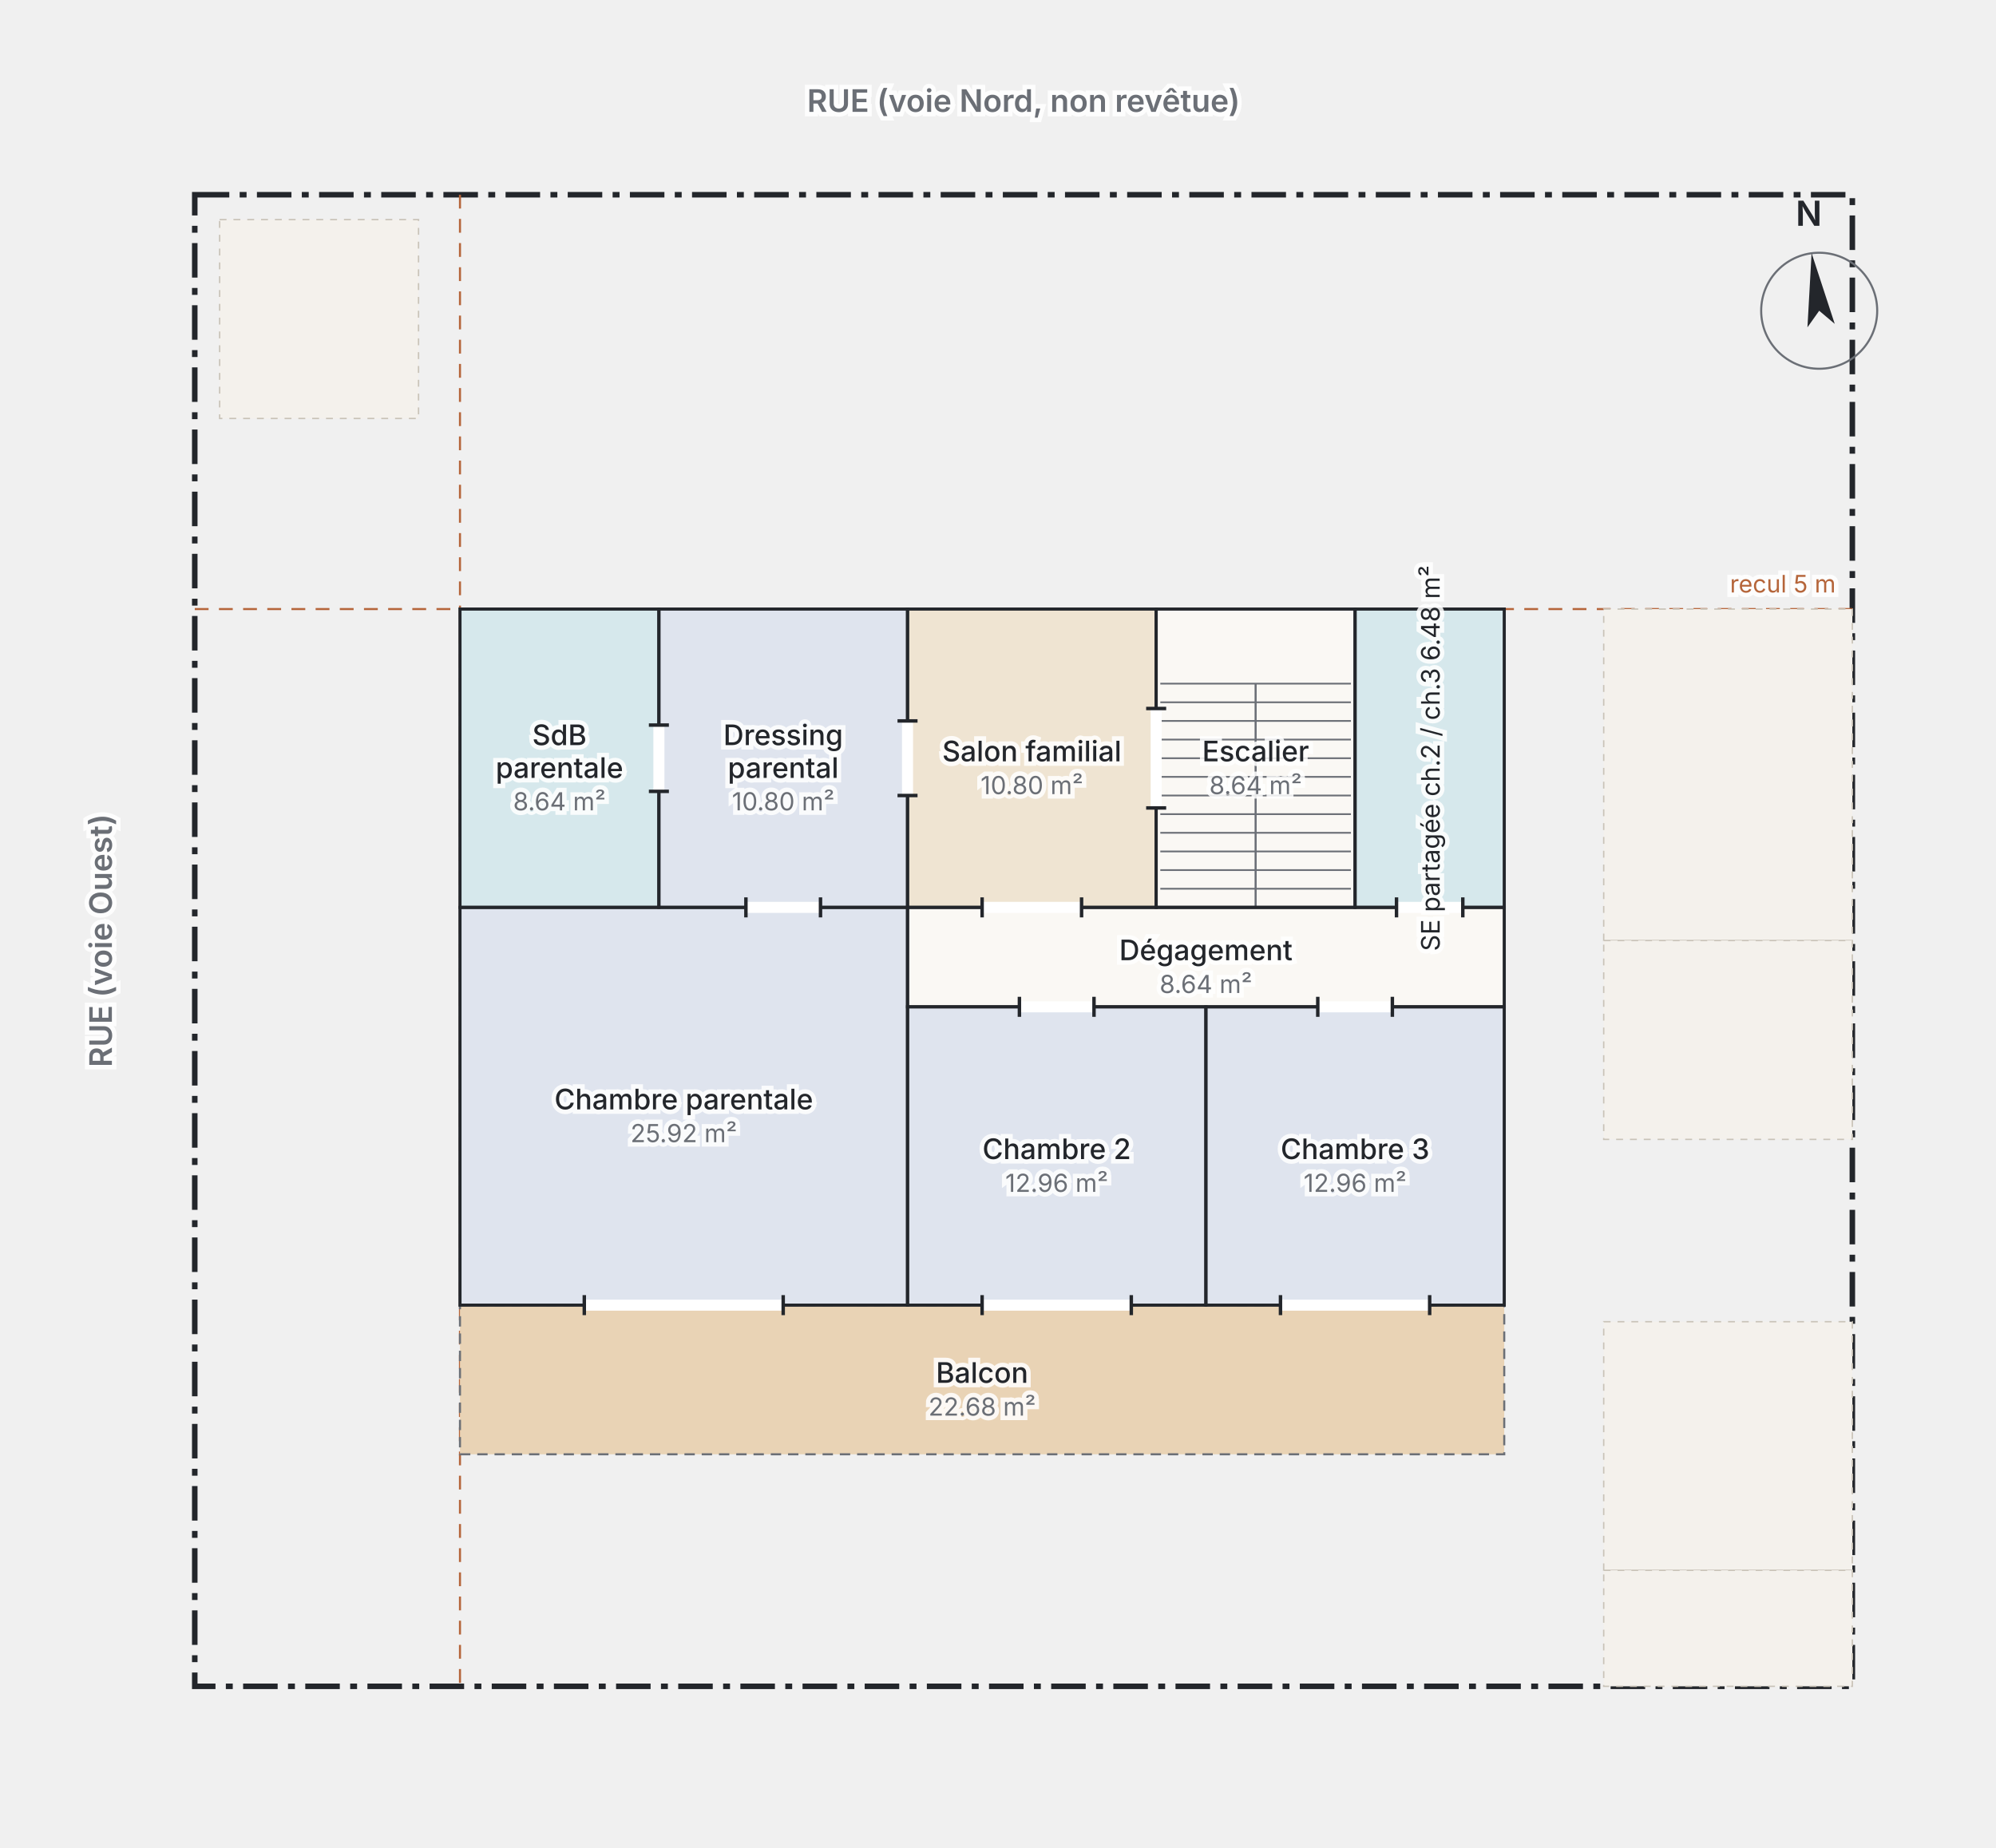
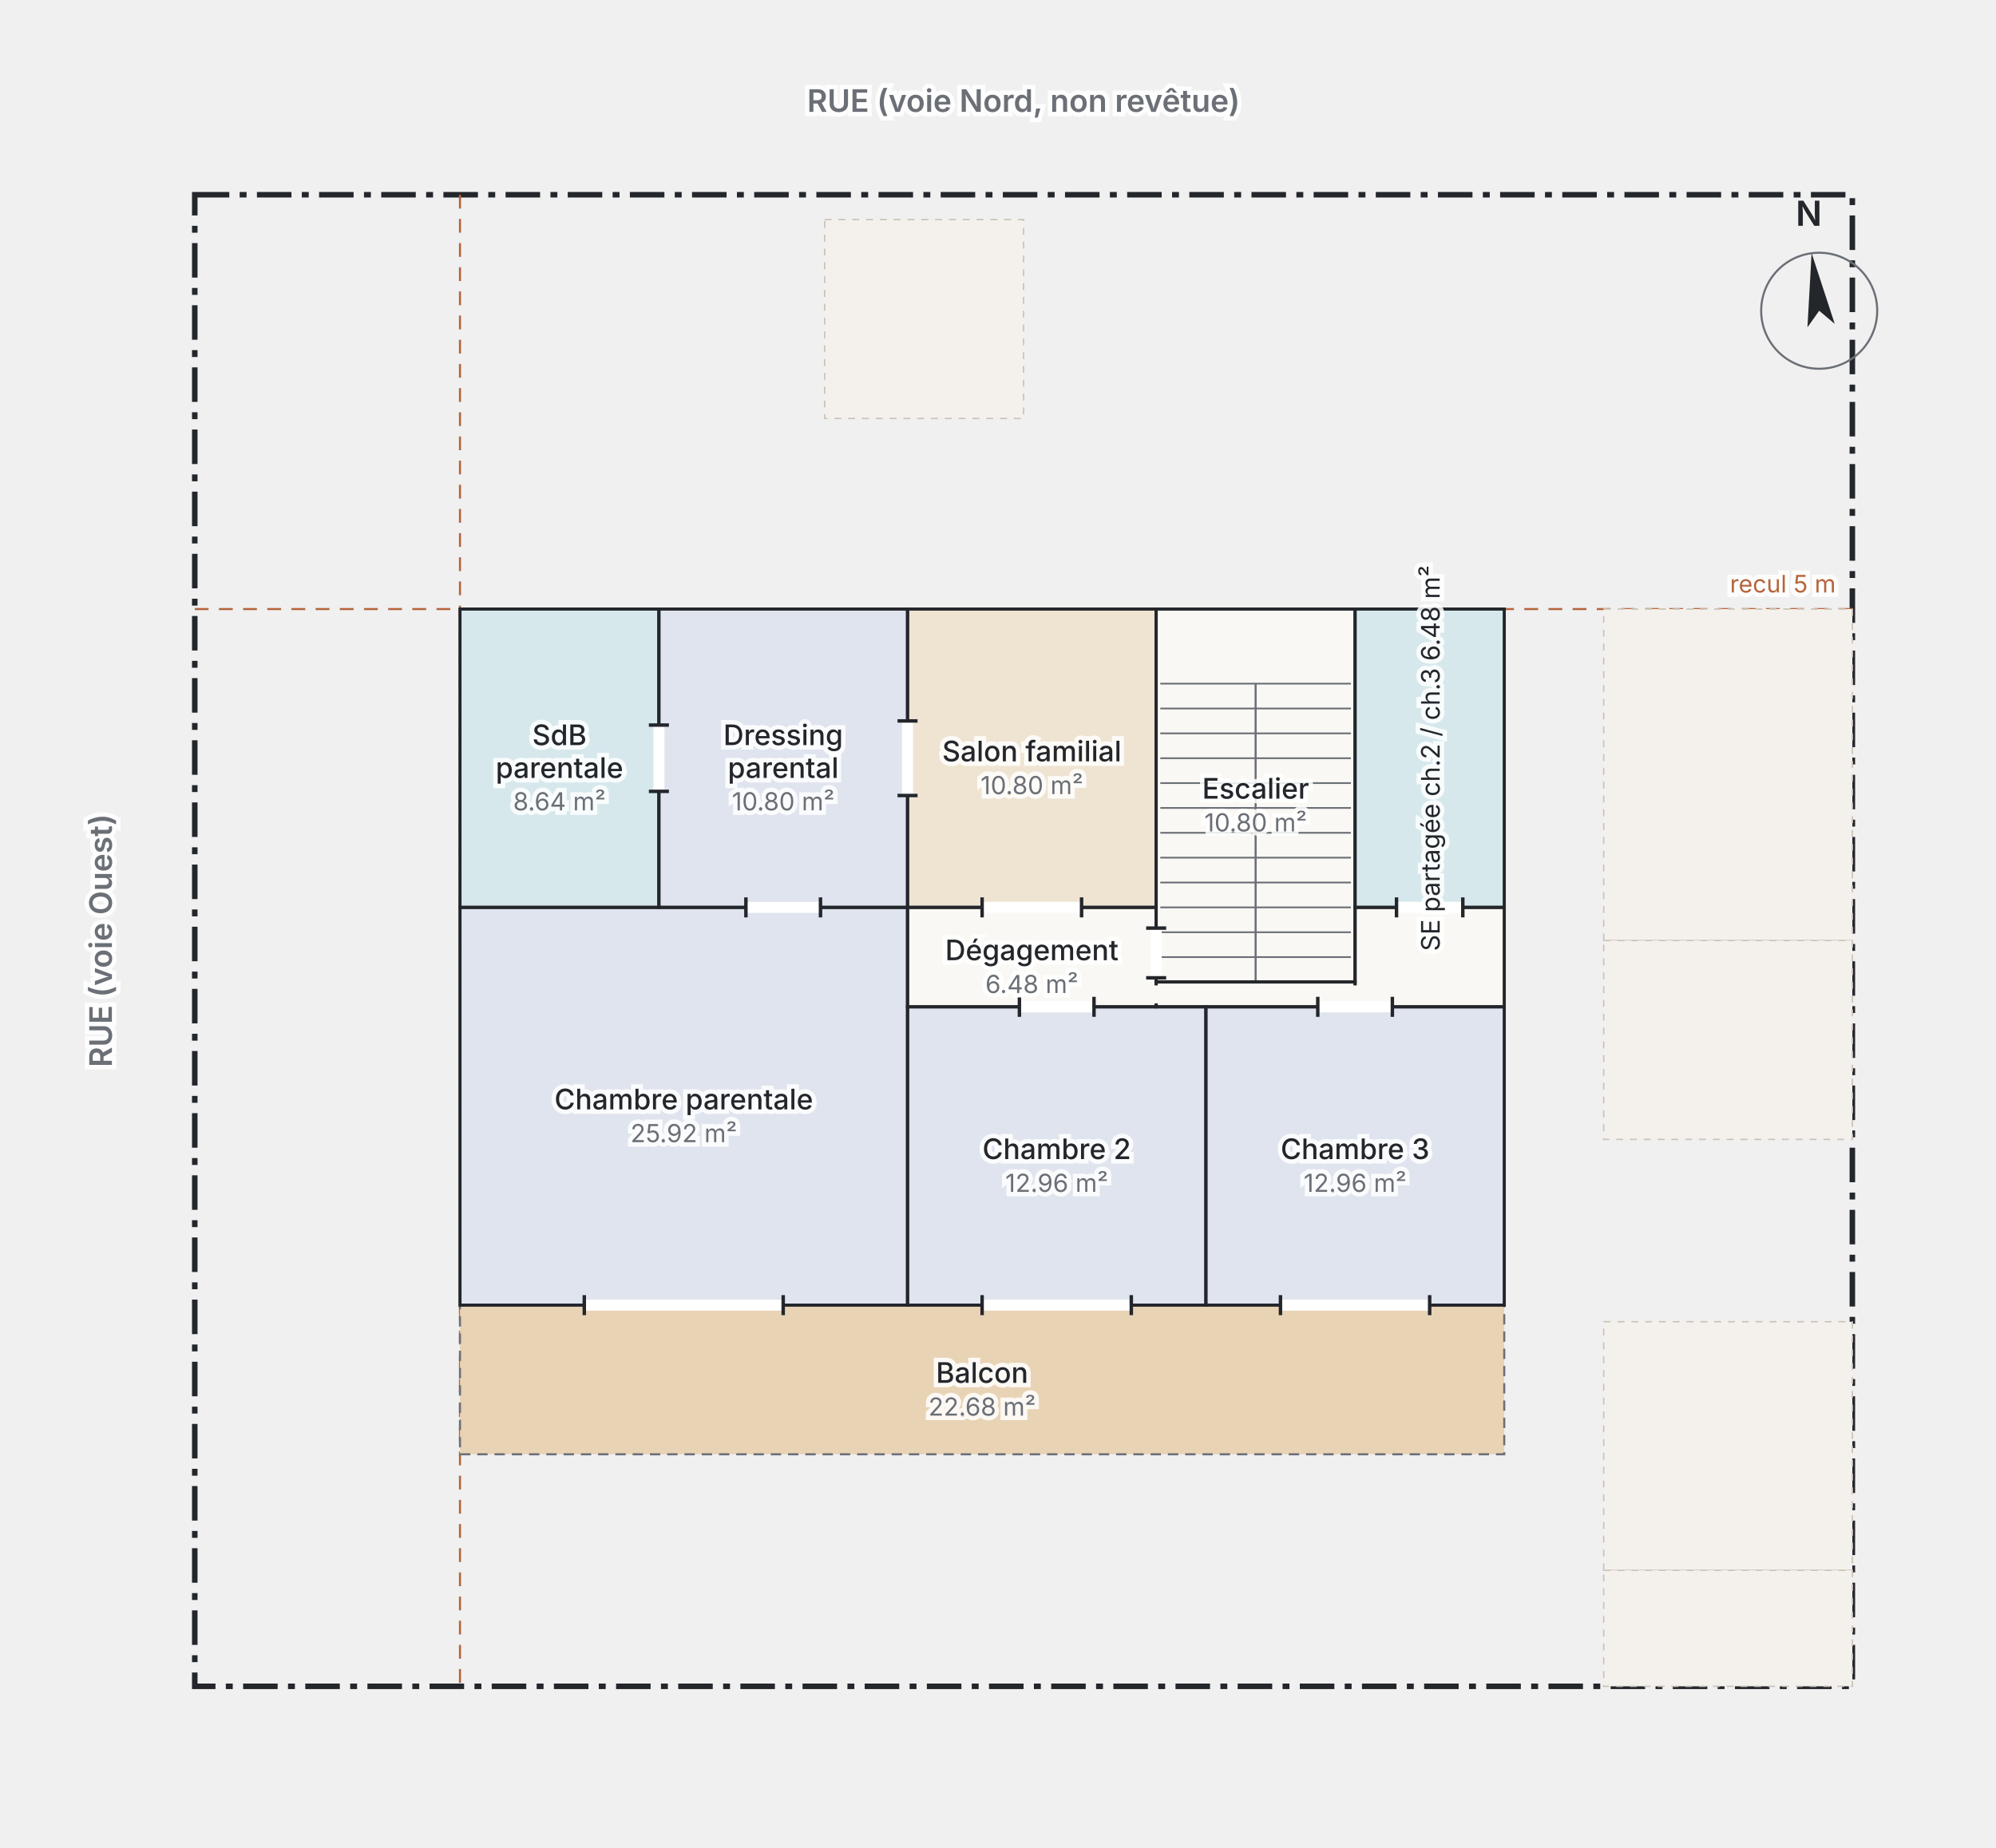
<svg xmlns="http://www.w3.org/2000/svg" viewBox="0 0 578 535" font-family="Inter, Liberation Sans, sans-serif" class="plan">
  <rect x="56.4" y="56.4" width="480.0" height="432.0" fill="none" stroke="#23262b" stroke-width="1.6" stroke-dasharray="10 3 2 3" />
  <text x="296.4" y="32.4" font-size="9" fill="#6b6f76" text-anchor="middle" font-weight="600" paint-order="stroke" stroke="#ffffff" stroke-opacity="0.85" stroke-width="2.6">RUE (voie Nord, non revêtue)</text>
  <text x="32.4" y="272.4" font-size="9" fill="#6b6f76" text-anchor="middle" font-weight="600" transform="rotate(-90 32.4 272.4)" paint-order="stroke" stroke="#ffffff" stroke-opacity="0.85" stroke-width="2.6">RUE (voie Ouest)</text>
  <line x1="56.4" y1="176.4" x2="536.4" y2="176.4" stroke="#b5653a" stroke-width="0.6" stroke-dasharray="4 3" />
  <text x="531.6" y="171.6" font-size="7" fill="#b5653a" text-anchor="end" font-weight="400" paint-order="stroke" stroke="#ffffff" stroke-opacity="0.85" stroke-width="2.6">recul 5 m</text>
  <line x1="133.2" y1="56.4" x2="133.2" y2="488.4" stroke="#b5653a" stroke-width="0.6" stroke-dasharray="4 3" />
  <rect x="133.2" y="176.4" width="129.6" height="201.6" fill="#f4f1ec" stroke="#c9c3b8" stroke-width="0.4" stroke-dasharray="2 2" />
  <rect x="262.8" y="176.4" width="33.6" height="48.0" fill="#f4f1ec" stroke="#c9c3b8" stroke-width="0.4" stroke-dasharray="2 2" />
  <rect x="262.8" y="224.4" width="72.0" height="38.4" fill="#f4f1ec" stroke="#c9c3b8" stroke-width="0.4" stroke-dasharray="2 2" />
  <rect x="296.4" y="176.4" width="38.4" height="48.0" fill="#f4f1ec" stroke="#c9c3b8" stroke-width="0.4" stroke-dasharray="2 2" />
  <rect x="262.8" y="262.8" width="72.0" height="115.2" fill="#f4f1ec" stroke="#c9c3b8" stroke-width="0.4" stroke-dasharray="2 2" />
-   <rect x="334.8" y="176.4" width="57.6" height="86.4" fill="#f4f1ec" stroke="#c9c3b8" stroke-width="0.4" stroke-dasharray="2 2" />
-   <rect x="63.6" y="63.6" width="57.6" height="57.6" fill="#f4f1ec" stroke="#c9c3b8" stroke-width="0.4" stroke-dasharray="2 2" />
-   <rect x="334.8" y="262.8" width="100.8" height="115.2" fill="#f4f1ec" stroke="#c9c3b8" stroke-width="0.4" stroke-dasharray="2 2" />
+   <rect x="334.8" y="176.4" width="57.6" height="108.0" fill="#f4f1ec" stroke="#c9c3b8" stroke-width="0.4" stroke-dasharray="2 2" />
+   <rect x="238.8" y="63.6" width="57.6" height="57.6" fill="#f4f1ec" stroke="#c9c3b8" stroke-width="0.4" stroke-dasharray="2 2" />
+   <rect x="334.8" y="284.4" width="57.6" height="93.6" fill="#f4f1ec" stroke="#c9c3b8" stroke-width="0.4" stroke-dasharray="2 2" />
+   <rect x="392.4" y="262.8" width="43.2" height="115.2" fill="#f4f1ec" stroke="#c9c3b8" stroke-width="0.4" stroke-dasharray="2 2" />
  <rect x="392.4" y="176.4" width="43.2" height="86.4" fill="#f4f1ec" stroke="#c9c3b8" stroke-width="0.4" stroke-dasharray="2 2" />
  <rect x="464.4" y="176.4" width="72.0" height="96.0" fill="#f4f1ec" stroke="#c9c3b8" stroke-width="0.4" stroke-dasharray="2 2" />
  <rect x="464.4" y="272.4" width="72.0" height="57.6" fill="#f4f1ec" stroke="#c9c3b8" stroke-width="0.4" stroke-dasharray="2 2" />
  <rect x="464.4" y="382.8" width="72.0" height="72.0" fill="#f4f1ec" stroke="#c9c3b8" stroke-width="0.4" stroke-dasharray="2 2" />
  <rect x="464.4" y="454.8" width="72.0" height="33.6" fill="#f4f1ec" stroke="#c9c3b8" stroke-width="0.4" stroke-dasharray="2 2" />
-   <rect x="334.8" y="176.4" width="57.6" height="86.4" fill="#faf8f4" stroke="#c9c3b8" stroke-width="0.6" />
+   <rect x="334.8" y="176.4" width="57.6" height="108.0" fill="#faf8f4" stroke="#c9c3b8" stroke-width="0.6" />
  <line x1="336.0" y1="198.0" x2="391.2" y2="198.0" stroke="#6b6f76" stroke-width="0.5" />
-   <line x1="336.0" y1="203.4" x2="391.2" y2="203.4" stroke="#6b6f76" stroke-width="0.5" />
-   <line x1="336.0" y1="208.8" x2="391.2" y2="208.8" stroke="#6b6f76" stroke-width="0.5" />
-   <line x1="336.0" y1="214.2" x2="391.2" y2="214.2" stroke="#6b6f76" stroke-width="0.5" />
+   <line x1="336.0" y1="205.2" x2="391.2" y2="205.2" stroke="#6b6f76" stroke-width="0.5" />
+   <line x1="336.0" y1="212.4" x2="391.2" y2="212.4" stroke="#6b6f76" stroke-width="0.5" />
  <line x1="336.0" y1="219.6" x2="391.2" y2="219.6" stroke="#6b6f76" stroke-width="0.5" />
-   <line x1="336.0" y1="225.0" x2="391.2" y2="225.0" stroke="#6b6f76" stroke-width="0.5" />
-   <line x1="336.0" y1="230.4" x2="391.2" y2="230.4" stroke="#6b6f76" stroke-width="0.5" />
-   <line x1="336.0" y1="235.8" x2="391.2" y2="235.8" stroke="#6b6f76" stroke-width="0.5" />
+   <line x1="336.0" y1="226.8" x2="391.2" y2="226.8" stroke="#6b6f76" stroke-width="0.5" />
+   <line x1="336.0" y1="234.0" x2="391.2" y2="234.0" stroke="#6b6f76" stroke-width="0.5" />
  <line x1="336.0" y1="241.2" x2="391.2" y2="241.2" stroke="#6b6f76" stroke-width="0.5" />
-   <line x1="336.0" y1="246.6" x2="391.2" y2="246.6" stroke="#6b6f76" stroke-width="0.5" />
-   <line x1="336.0" y1="252.0" x2="391.2" y2="252.0" stroke="#6b6f76" stroke-width="0.5" />
-   <line x1="336.0" y1="257.4" x2="391.2" y2="257.4" stroke="#6b6f76" stroke-width="0.5" />
+   <line x1="336.0" y1="248.4" x2="391.2" y2="248.4" stroke="#6b6f76" stroke-width="0.5" />
+   <line x1="336.0" y1="255.6" x2="391.2" y2="255.6" stroke="#6b6f76" stroke-width="0.5" />
  <line x1="336.0" y1="262.8" x2="391.2" y2="262.8" stroke="#6b6f76" stroke-width="0.5" />
-   <line x1="363.6" y1="198.0" x2="363.6" y2="262.8" stroke="#6b6f76" stroke-width="0.6" />
+   <line x1="336.0" y1="270.0" x2="391.2" y2="270.0" stroke="#6b6f76" stroke-width="0.5" />
+   <line x1="336.0" y1="277.2" x2="391.2" y2="277.2" stroke="#6b6f76" stroke-width="0.5" />
+   <line x1="336.0" y1="284.4" x2="391.2" y2="284.4" stroke="#6b6f76" stroke-width="0.5" />
+   <line x1="363.6" y1="198.0" x2="363.6" y2="284.4" stroke="#6b6f76" stroke-width="0.6" />
  <rect x="262.8" y="176.4" width="72.0" height="86.4" fill="#efe4d2" stroke="#c9c3b8" stroke-width="0.6" />
  <rect x="190.8" y="176.4" width="72.0" height="86.4" fill="#dfe4ee" stroke="#c9c3b8" stroke-width="0.6" />
  <rect x="133.2" y="176.4" width="57.6" height="86.4" fill="#d6e8ec" stroke="#c9c3b8" stroke-width="0.6" />
  <rect x="133.2" y="262.8" width="129.6" height="115.2" fill="#dfe4ee" stroke="#c9c3b8" stroke-width="0.6" />
-   <rect x="262.8" y="262.8" width="172.8" height="28.8" fill="#faf8f4" stroke="#c9c3b8" stroke-width="0.6" />
+   <rect x="262.8" y="262.8" width="72.0" height="28.8" fill="#faf8f4" stroke="#c9c3b8" stroke-width="0.6" />
+   <rect x="392.4" y="262.8" width="43.2" height="28.8" fill="#faf8f4" stroke="#c9c3b8" stroke-width="0.6" />
+   <rect x="334.8" y="284.4" width="57.6" height="7.2" fill="#faf8f4" stroke="#c9c3b8" stroke-width="0.6" />
  <rect x="262.8" y="291.6" width="86.4" height="86.4" fill="#dfe4ee" stroke="#c9c3b8" stroke-width="0.6" />
  <rect x="349.2" y="291.6" width="86.4" height="86.4" fill="#dfe4ee" stroke="#c9c3b8" stroke-width="0.6" />
  <rect x="392.4" y="176.4" width="43.2" height="86.4" fill="#d6e8ec" stroke="#c9c3b8" stroke-width="0.6" />
  <rect x="133.2" y="378.0" width="302.4" height="43.2" fill="#e9d3b5" stroke="#6b6f76" stroke-width="0.6" stroke-dasharray="3 2" />
-   <rect x="334.8" y="176.4" width="57.6" height="86.4" fill="none" stroke="#23262b" stroke-width="0.9" />
+   <rect x="334.8" y="176.4" width="57.6" height="108.0" fill="none" stroke="#23262b" stroke-width="0.9" />
  <rect x="262.8" y="176.4" width="72.0" height="86.4" fill="none" stroke="#23262b" stroke-width="0.9" />
  <rect x="190.8" y="176.4" width="72.0" height="86.4" fill="none" stroke="#23262b" stroke-width="0.9" />
  <rect x="133.2" y="176.4" width="57.6" height="86.4" fill="none" stroke="#23262b" stroke-width="0.9" />
  <rect x="133.2" y="262.8" width="129.6" height="115.2" fill="none" stroke="#23262b" stroke-width="0.9" />
-   <rect x="262.8" y="262.8" width="172.8" height="28.8" fill="none" stroke="#23262b" stroke-width="0.9" />
+   <rect x="262.8" y="262.8" width="72.0" height="28.8" fill="none" stroke="#23262b" stroke-width="0.9" />
+   <rect x="392.4" y="262.8" width="43.2" height="28.8" fill="none" stroke="#23262b" stroke-width="0.9" />
+   <rect x="334.8" y="284.4" width="57.6" height="7.2" fill="none" stroke="#23262b" stroke-width="0.9" />
  <rect x="262.8" y="291.6" width="86.4" height="86.4" fill="none" stroke="#23262b" stroke-width="0.9" />
  <rect x="349.2" y="291.6" width="86.4" height="86.4" fill="none" stroke="#23262b" stroke-width="0.9" />
  <rect x="392.4" y="176.4" width="43.2" height="86.4" fill="none" stroke="#23262b" stroke-width="0.9" />
-   <line x1="334.8" y1="205.2" x2="334.8" y2="234.0" stroke="#ffffff" stroke-width="3.2" />
-   <line x1="331.9" y1="205.2" x2="337.7" y2="205.2" stroke="#23262b" stroke-width="1.0" />
-   <line x1="331.9" y1="234.0" x2="337.7" y2="234.0" stroke="#23262b" stroke-width="1.0" />
+   <line x1="334.8" y1="285.4" x2="334.8" y2="290.6" stroke="#faf8f4" stroke-width="2.2" />
+   <line x1="392.4" y1="285.4" x2="392.4" y2="290.6" stroke="#faf8f4" stroke-width="2.2" />
+   <line x1="334.8" y1="268.8" x2="334.8" y2="283.2" stroke="#ffffff" stroke-width="3.2" />
+   <line x1="331.9" y1="268.8" x2="337.7" y2="268.8" stroke="#23262b" stroke-width="1.0" />
+   <line x1="331.9" y1="283.2" x2="337.7" y2="283.2" stroke="#23262b" stroke-width="1.0" />
  <line x1="262.8" y1="208.8" x2="262.8" y2="230.4" stroke="#ffffff" stroke-width="3.2" />
  <line x1="259.9" y1="208.8" x2="265.7" y2="208.8" stroke="#23262b" stroke-width="1.0" />
  <line x1="259.9" y1="230.4" x2="265.7" y2="230.4" stroke="#23262b" stroke-width="1.0" />
  <line x1="190.8" y1="210.0" x2="190.8" y2="229.2" stroke="#ffffff" stroke-width="3.2" />
  <line x1="187.9" y1="210.0" x2="193.7" y2="210.0" stroke="#23262b" stroke-width="1.0" />
  <line x1="187.9" y1="229.2" x2="193.7" y2="229.2" stroke="#23262b" stroke-width="1.0" />
  <line x1="216.0" y1="262.8" x2="237.6" y2="262.8" stroke="#ffffff" stroke-width="3.2" />
  <line x1="216.0" y1="259.9" x2="216.0" y2="265.7" stroke="#23262b" stroke-width="1.0" />
  <line x1="237.6" y1="259.9" x2="237.6" y2="265.7" stroke="#23262b" stroke-width="1.0" />
  <line x1="284.4" y1="262.8" x2="313.2" y2="262.8" stroke="#ffffff" stroke-width="3.2" />
  <line x1="284.4" y1="259.9" x2="284.4" y2="265.7" stroke="#23262b" stroke-width="1.0" />
  <line x1="313.2" y1="259.9" x2="313.2" y2="265.7" stroke="#23262b" stroke-width="1.0" />
  <line x1="169.2" y1="378.0" x2="226.8" y2="378.0" stroke="#ffffff" stroke-width="3.2" />
  <line x1="169.2" y1="375.1" x2="169.2" y2="380.9" stroke="#23262b" stroke-width="1.0" />
  <line x1="226.8" y1="375.1" x2="226.8" y2="380.9" stroke="#23262b" stroke-width="1.0" />
  <line x1="295.2" y1="291.6" x2="316.8" y2="291.6" stroke="#ffffff" stroke-width="3.2" />
  <line x1="295.2" y1="288.7" x2="295.2" y2="294.5" stroke="#23262b" stroke-width="1.0" />
  <line x1="316.8" y1="288.7" x2="316.8" y2="294.5" stroke="#23262b" stroke-width="1.0" />
  <line x1="284.4" y1="378.0" x2="327.6" y2="378.0" stroke="#ffffff" stroke-width="3.2" />
  <line x1="284.4" y1="375.1" x2="284.4" y2="380.9" stroke="#23262b" stroke-width="1.0" />
  <line x1="327.6" y1="375.1" x2="327.6" y2="380.9" stroke="#23262b" stroke-width="1.0" />
  <line x1="381.6" y1="291.6" x2="403.2" y2="291.6" stroke="#ffffff" stroke-width="3.2" />
  <line x1="381.6" y1="288.7" x2="381.6" y2="294.5" stroke="#23262b" stroke-width="1.0" />
  <line x1="403.2" y1="288.7" x2="403.2" y2="294.5" stroke="#23262b" stroke-width="1.0" />
  <line x1="370.8" y1="378.0" x2="414.0" y2="378.0" stroke="#ffffff" stroke-width="3.2" />
  <line x1="370.8" y1="375.1" x2="370.8" y2="380.9" stroke="#23262b" stroke-width="1.0" />
  <line x1="414.0" y1="375.1" x2="414.0" y2="380.9" stroke="#23262b" stroke-width="1.0" />
  <line x1="404.4" y1="262.8" x2="423.6" y2="262.8" stroke="#ffffff" stroke-width="3.2" />
  <line x1="404.4" y1="259.9" x2="404.4" y2="265.7" stroke="#23262b" stroke-width="1.0" />
  <line x1="423.6" y1="259.9" x2="423.6" y2="265.7" stroke="#23262b" stroke-width="1.0" />
-   <text x="363.6" y="220.5" font-size="8.2" fill="#23262b" text-anchor="middle" font-weight="500" paint-order="stroke" stroke="#ffffff" stroke-opacity="0.85" stroke-width="2.6">Escalier</text>
-   <text x="363.6" y="230.0" font-size="7.2" fill="#6b6f76" text-anchor="middle" font-weight="400" paint-order="stroke" stroke="#ffffff" stroke-opacity="0.85" stroke-width="2.6">8.64 m²</text>
+   <text x="363.6" y="231.3" font-size="8.2" fill="#23262b" text-anchor="middle" font-weight="500" paint-order="stroke" stroke="#ffffff" stroke-opacity="0.85" stroke-width="2.6">Escalier</text>
+   <text x="363.6" y="240.8" font-size="7.2" fill="#6b6f76" text-anchor="middle" font-weight="400" paint-order="stroke" stroke="#ffffff" stroke-opacity="0.85" stroke-width="2.6">10.80 m²</text>
  <text x="298.8" y="220.5" font-size="8.2" fill="#23262b" text-anchor="middle" font-weight="500" paint-order="stroke" stroke="#ffffff" stroke-opacity="0.85" stroke-width="2.6">Salon familial</text>
  <text x="298.8" y="230.0" font-size="7.2" fill="#6b6f76" text-anchor="middle" font-weight="400" paint-order="stroke" stroke="#ffffff" stroke-opacity="0.85" stroke-width="2.6">10.80 m²</text>
  <text x="226.8" y="215.8" font-size="8.2" fill="#23262b" text-anchor="middle" font-weight="500" paint-order="stroke" stroke="#ffffff" stroke-opacity="0.85" stroke-width="2.6">Dressing</text>
  <text x="226.8" y="225.3" font-size="8.2" fill="#23262b" text-anchor="middle" font-weight="500" paint-order="stroke" stroke="#ffffff" stroke-opacity="0.85" stroke-width="2.6">parental</text>
  <text x="226.8" y="234.7" font-size="7.2" fill="#6b6f76" text-anchor="middle" font-weight="400" paint-order="stroke" stroke="#ffffff" stroke-opacity="0.85" stroke-width="2.6">10.80 m²</text>
  <text x="162.0" y="215.8" font-size="8.2" fill="#23262b" text-anchor="middle" font-weight="500" paint-order="stroke" stroke="#ffffff" stroke-opacity="0.85" stroke-width="2.6">SdB</text>
  <text x="162.0" y="225.3" font-size="8.2" fill="#23262b" text-anchor="middle" font-weight="500" paint-order="stroke" stroke="#ffffff" stroke-opacity="0.85" stroke-width="2.6">parentale</text>
  <text x="162.0" y="234.7" font-size="7.2" fill="#6b6f76" text-anchor="middle" font-weight="400" paint-order="stroke" stroke="#ffffff" stroke-opacity="0.85" stroke-width="2.6">8.64 m²</text>
  <text x="198.0" y="321.3" font-size="8.2" fill="#23262b" text-anchor="middle" font-weight="500" paint-order="stroke" stroke="#ffffff" stroke-opacity="0.85" stroke-width="2.6">Chambre parentale</text>
  <text x="198.0" y="330.8" font-size="7.2" fill="#6b6f76" text-anchor="middle" font-weight="400" paint-order="stroke" stroke="#ffffff" stroke-opacity="0.85" stroke-width="2.6">25.92 m²</text>
-   <text x="349.2" y="278.1" font-size="8.2" fill="#23262b" text-anchor="middle" font-weight="500" paint-order="stroke" stroke="#ffffff" stroke-opacity="0.85" stroke-width="2.6">Dégagement</text>
-   <text x="349.2" y="287.6" font-size="7.2" fill="#6b6f76" text-anchor="middle" font-weight="400" paint-order="stroke" stroke="#ffffff" stroke-opacity="0.85" stroke-width="2.6">8.64 m²</text>
+   <text x="298.8" y="278.1" font-size="8.2" fill="#23262b" text-anchor="middle" font-weight="500" paint-order="stroke" stroke="#ffffff" stroke-opacity="0.85" stroke-width="2.6">Dégagement</text>
+   <text x="298.8" y="287.6" font-size="7.2" fill="#6b6f76" text-anchor="middle" font-weight="400" paint-order="stroke" stroke="#ffffff" stroke-opacity="0.85" stroke-width="2.6">6.48 m²</text>
  <text x="306.0" y="335.7" font-size="8.2" fill="#23262b" text-anchor="middle" font-weight="500" paint-order="stroke" stroke="#ffffff" stroke-opacity="0.85" stroke-width="2.6">Chambre 2</text>
  <text x="306.0" y="345.2" font-size="7.2" fill="#6b6f76" text-anchor="middle" font-weight="400" paint-order="stroke" stroke="#ffffff" stroke-opacity="0.85" stroke-width="2.6">12.96 m²</text>
  <text x="392.4" y="335.7" font-size="8.2" fill="#23262b" text-anchor="middle" font-weight="500" paint-order="stroke" stroke="#ffffff" stroke-opacity="0.85" stroke-width="2.6">Chambre 3</text>
  <text x="392.4" y="345.2" font-size="7.2" fill="#6b6f76" text-anchor="middle" font-weight="400" paint-order="stroke" stroke="#ffffff" stroke-opacity="0.85" stroke-width="2.6">12.96 m²</text>
  <text x="416.9" y="219.6" font-size="7.4" fill="#23262b" text-anchor="middle" font-weight="400" transform="rotate(-90 416.9 219.6)" paint-order="stroke" stroke="#ffffff" stroke-opacity="0.85" stroke-width="2.6">SE partagée ch.2 / ch.3  6.48 m²</text>
  <text x="284.4" y="400.5" font-size="8.2" fill="#23262b" text-anchor="middle" font-weight="500" paint-order="stroke" stroke="#ffffff" stroke-opacity="0.85" stroke-width="2.6">Balcon</text>
  <text x="284.4" y="410.0" font-size="7.2" fill="#6b6f76" text-anchor="middle" font-weight="400" paint-order="stroke" stroke="#ffffff" stroke-opacity="0.85" stroke-width="2.6">22.68 m²</text>
  <circle cx="526.8" cy="90.0" r="16.8" fill="none" stroke="#6b6f76" stroke-width="0.6" />
  <polygon points="524.6,73.3 523.4,94.8 526.8,90.0 531.3,93.8" fill="#23262b" />
  <text x="523.8" y="65.4" font-size="10" text-anchor="middle" font-weight="600" fill="#23262b">N</text>
</svg>
